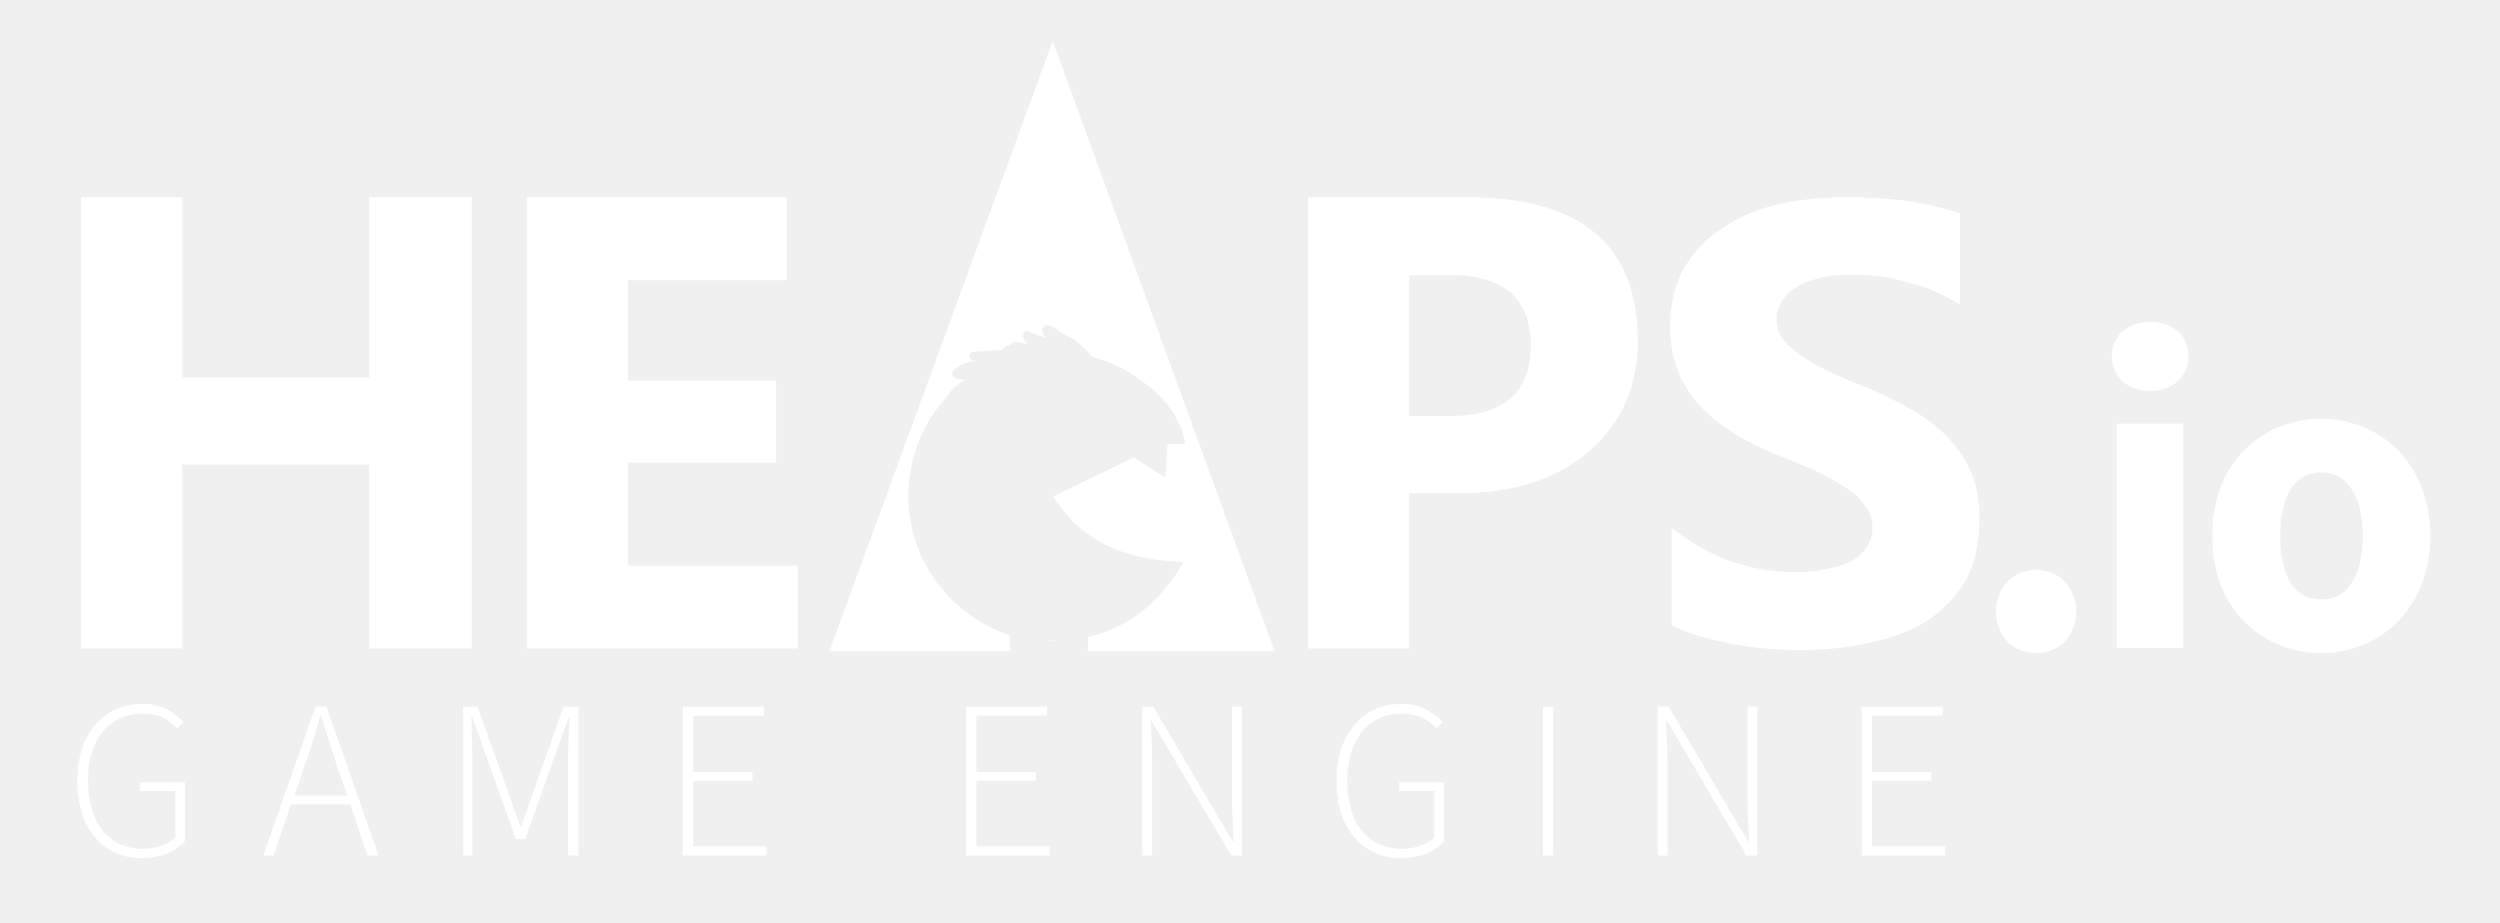
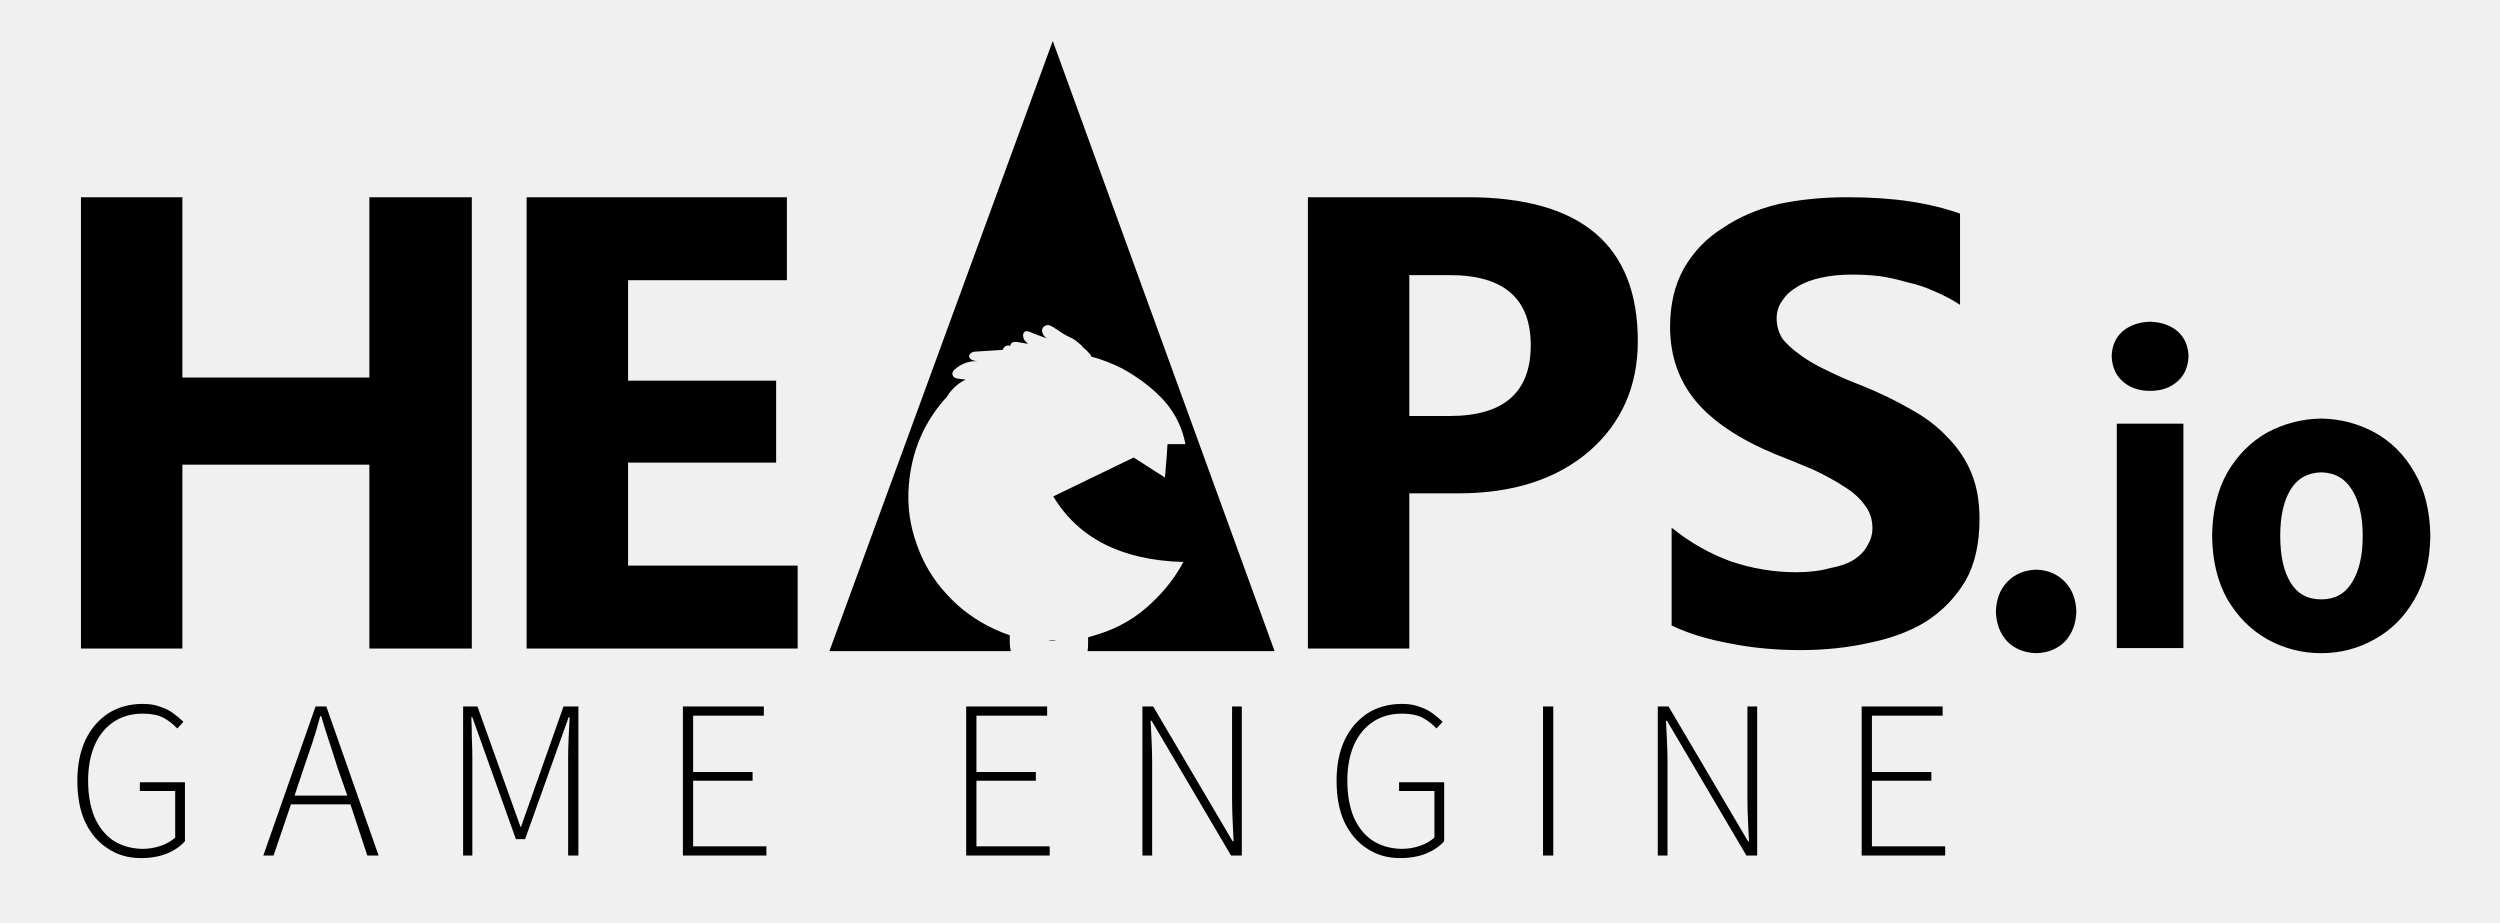
<svg xmlns="http://www.w3.org/2000/svg" xmlns:xlink="http://www.w3.org/1999/xlink" version="1.1" preserveAspectRatio="none" x="0px" y="0px" width="244px" height="90px" viewBox="0 0 244 90">
  <defs>
    <g id="Layer0_0_FILL">
-       <path fill="#FFFFFF" stroke="none" d=" M 103.15 62.5 L 102.3 62.5 102.55 62.55 102.85 62.55 103.15 62.5 M 221.3 42.2 Q 218.9 43.55 217.4 46.1 215.95 48.65 215.9 52.3 215.95 55.95 217.4 58.5 218.9 61.05 221.3 62.4 223.75 63.75 226.55 63.75 229.35 63.75 231.75 62.4 234.2 61.05 235.65 58.5 237.15 55.95 237.2 52.3 237.15 48.65 235.65 46.1 234.2 43.55 231.75 42.2 229.35 40.9 226.55 40.85 223.75 40.9 221.3 42.2 M 226.55 46.1 Q 228.55 46.15 229.55 47.8 230.6 49.45 230.6 52.3 230.6 55.2 229.55 56.85 228.55 58.5 226.55 58.5 224.55 58.5 223.55 56.85 222.55 55.2 222.55 52.3 222.55 49.45 223.55 47.8 224.55 46.15 226.55 46.1 M 56.45 68.95 L 55 68.95 50.85 80.7 50.8 80.7 46.6 68.95 45.2 68.95 45.2 83.5 46.1 83.5 46.1 73.95 Q 46.1 73.05 46.05 72 46.05 70.95 46 70 L 46.1 70 50.35 81.9 51.25 81.9 55.5 70 55.6 70 Q 55.55 70.95 55.5 72 55.45 73.05 55.45 73.95 L 55.45 83.5 56.45 83.5 56.45 68.95 M 67.65 69.85 L 74.55 69.85 74.55 68.95 66.65 68.95 66.65 83.5 74.8 83.5 74.8 82.6 67.65 82.6 67.65 76.2 73.45 76.2 73.45 75.35 67.65 75.35 67.65 69.85 M 31.85 68.95 L 30.8 68.95 25.7 83.5 26.7 83.5 28.4 78.5 34.2 78.5 35.85 83.5 36.95 83.5 31.85 68.95 M 31.35 69.9 Q 31.75 71.25 32.15 72.45 32.55 73.65 32.95 74.95 L 33.9 77.65 28.75 77.65 29.65 74.95 Q 30.1 73.65 30.5 72.45 30.9 71.25 31.25 69.9 L 31.35 69.9 M 132.15 72.7 Q 132.8 71.25 134 70.45 135.2 69.65 136.85 69.65 138.05 69.65 138.85 70.05 139.65 70.5 140.2 71.1 L 140.8 70.45 Q 140.4 70.05 139.85 69.65 139.35 69.25 138.6 69 137.85 68.7 136.85 68.7 134.95 68.7 133.5 69.6 132.05 70.55 131.25 72.2 130.45 73.9 130.45 76.2 130.45 78.55 131.2 80.2 132 81.9 133.4 82.8 134.8 83.75 136.65 83.75 138.1 83.75 139.2 83.3 140.3 82.85 140.95 82.1 L 140.95 76.35 136.55 76.35 136.55 77.2 140 77.2 140 81.75 Q 139.45 82.25 138.6 82.55 137.75 82.85 136.75 82.85 135.1 82.8 133.9 82 132.75 81.2 132.1 79.7 131.5 78.2 131.5 76.2 131.5 74.2 132.15 72.7 M 151.6 68.95 L 150.6 68.95 150.6 83.5 151.6 83.5 151.6 68.95 M 112.55 68.95 L 111.5 68.95 111.5 83.5 112.45 83.5 112.45 74.5 Q 112.45 73.4 112.4 72.4 112.35 71.4 112.3 70.35 L 112.4 70.35 120.15 83.5 121.2 83.5 121.2 68.95 120.25 68.95 120.25 77.9 Q 120.25 78.95 120.3 80 120.35 81.05 120.4 82.1 L 120.3 82.1 112.55 68.95 M 102.2 69.85 L 102.2 68.95 94.3 68.95 94.3 83.5 102.45 83.5 102.45 82.6 95.3 82.6 95.3 76.2 101.1 76.2 101.1 75.35 95.3 75.35 95.3 69.85 102.2 69.85 M 171.5 68.95 L 170.55 68.95 170.55 77.9 Q 170.55 78.95 170.6 80 170.65 81.05 170.7 82.1 L 170.6 82.1 162.85 68.95 161.8 68.95 161.8 83.5 162.75 83.5 162.75 74.5 Q 162.75 73.4 162.7 72.4 162.65 71.4 162.6 70.35 L 162.7 70.35 170.45 83.5 171.5 83.5 171.5 68.95 M 189.6 69.85 L 189.6 68.95 181.7 68.95 181.7 83.5 189.85 83.5 189.85 82.6 182.7 82.6 182.7 76.2 188.5 76.2 188.5 75.35 182.7 75.35 182.7 69.85 189.6 69.85 M 195.9 56.8 Q 194.85 57.9 194.8 59.7 194.85 61.45 195.9 62.6 197 63.7 198.75 63.75 200.45 63.7 201.55 62.6 202.6 61.45 202.65 59.7 202.6 57.9 201.55 56.8 200.45 55.65 198.75 55.6 197 55.65 195.9 56.8 M 213.1 41.35 L 206.6 41.35 206.6 63.25 213.1 63.25 213.1 41.35 M 212.55 32.35 Q 211.5 31.45 209.85 31.4 208.2 31.45 207.15 32.35 206.15 33.25 206.1 34.75 206.15 36.3 207.15 37.2 208.2 38.15 209.85 38.15 211.5 38.15 212.55 37.2 213.55 36.3 213.6 34.75 213.55 33.25 212.55 32.35 M 11.1 70.45 Q 12.3 69.65 13.95 69.65 15.15 69.65 15.95 70.05 16.75 70.5 17.3 71.1 L 17.9 70.45 Q 17.5 70.05 16.95 69.65 16.45 69.25 15.7 69 14.95 68.7 13.95 68.7 12.05 68.7 10.6 69.6 9.15 70.55 8.35 72.2 7.55 73.9 7.55 76.2 7.55 78.55 8.3 80.2 9.1 81.9 10.5 82.8 11.9 83.75 13.75 83.75 15.2 83.75 16.3 83.3 17.4 82.85 18.05 82.1 L 18.05 76.35 13.65 76.35 13.65 77.2 17.1 77.2 17.1 81.75 Q 16.55 82.25 15.7 82.55 14.85 82.85 13.85 82.85 12.2 82.8 11 82 9.85 81.2 9.2 79.7 8.6 78.2 8.6 76.2 8.6 74.2 9.25 72.7 9.9 71.25 11.1 70.45 M 36.05 36.85 L 17.8 36.85 17.8 19.25 7.9 19.25 7.9 63.3 17.8 63.3 17.8 45.35 36.05 45.35 36.05 63.3 46.05 63.3 46.05 19.25 36.05 19.25 36.05 36.85 M 75.75 45.15 L 75.75 37.15 61.3 37.15 61.3 27.35 76.8 27.35 76.8 19.25 51.4 19.25 51.4 63.3 77.85 63.3 77.85 55.2 61.3 55.2 61.3 45.15 75.75 45.15 M 94.85 34.4 Q 95.05 34.3 95.45 34.3 L 97.85 34.15 Q 98.1 33.6 98.6 33.75 98.7 33.25 99.4 33.4 100.2 33.55 100.35 33.55 99.95 33.25 99.9 33 99.75 32.55 100.05 32.35 100.25 32.25 100.75 32.5 101.5 32.8 102.25 33.05 101.8 32.85 101.7 32.3 101.7 31.95 102 31.8 102.15 31.7 102.45 31.75 102.7 31.85 103.05 32.1 103.25 32.2 103.65 32.5 103.95 32.7 104.7 33.05 105.05 33.25 105.6 33.75 L 105.6 33.8 Q 105.8 34 106 34.15 106.5 34.65 106.5 34.75 L 106.5 34.8 Q 108 35.2 109.5 35.95 112.05 37.35 113.7 39.2 115.25 41 115.7 43.35 L 113.95 43.35 113.85 44.8 113.7 46.6 112.9 46.1 110.65 44.65 102.8 48.45 Q 106.5 54.6 115.5 54.85 114.35 57 112.5 58.75 110.25 60.95 107.2 61.9 106.7 62.05 106.2 62.2 106.2 62.5 106.2 62.75 106.2 63.15 106.15 63.55 L 124.4 63.55 102.75 4 80.95 63.55 98.65 63.55 Q 98.55 63.1 98.55 62.6 98.55 62.3 98.55 62 97.8 61.75 97.05 61.4 94.35 60.15 92.4 58 90.45 55.9 89.5 53.2 88.45 50.35 88.7 47.35 88.95 44.35 90.2 41.9 91.1 40.15 92.4 38.75 93.1 37.6 94.25 37.05 L 93.45 36.95 Q 92.95 36.85 92.95 36.45 92.95 36.25 93.25 36 94.2 35.2 95.4 35.25 94.8 35.2 94.65 34.95 94.45 34.65 94.85 34.4 M 155.1 44.05 Q 159.85 39.9 159.85 33.3 159.85 19.25 143.25 19.25 L 127.65 19.25 127.65 63.3 137.55 63.3 137.55 48.15 142.35 48.15 Q 150.3 48.15 155.1 44.05 M 137.55 40.6 L 137.55 26.85 141.5 26.85 Q 149.4 26.85 149.4 33.7 149.4 40.6 141.5 40.6 L 137.55 40.6 M 191.3 20.85 Q 189.05 20.05 186.35 19.65 183.7 19.25 180.3 19.25 176.75 19.25 173.65 19.9 170.5 20.65 168.15 22.25 165.75 23.75 164.35 26.2 163 28.6 163 31.9 163 36.15 165.55 39.2 168.05 42.15 173.2 44.3 175.25 45.1 177 45.85 178.7 46.65 180 47.5 181.3 48.3 182 49.3 182.75 50.25 182.75 51.55 182.75 52.45 182.25 53.25 181.85 54.05 180.9 54.65 180 55.2 178.6 55.45 177.2 55.85 175.3 55.85 172.1 55.85 168.95 54.8 165.8 53.65 163.15 51.5 L 163.15 61.05 Q 165.55 62.2 168.85 62.8 172.1 63.45 175.7 63.45 179.25 63.45 182.4 62.75 185.65 62.1 188 60.65 190.4 59.1 191.85 56.65 193.2 54.25 193.2 50.65 193.2 48.05 192.4 46.15 191.6 44.2 190.05 42.65 188.6 41.1 186.5 39.95 184.35 38.7 181.75 37.65 179.8 36.9 178.3 36.15 176.7 35.4 175.65 34.6 174.6 33.85 174 33.1 173.4 32.2 173.4 31.05 173.4 30.1 173.95 29.35 174.45 28.55 175.4 28 176.35 27.4 177.75 27.1 179.1 26.8 180.8 26.8 182.1 26.8 183.45 26.95 184.8 27.15 186.15 27.55 187.55 27.85 188.85 28.45 190.15 29 191.3 29.75 L 191.3 20.85 Z" />
+       <path fill="currentColor" stroke="none" d=" M 103.15 62.5 L 102.3 62.5 102.55 62.55 102.85 62.55 103.15 62.5 M 221.3 42.2 Q 218.9 43.55 217.4 46.1 215.95 48.65 215.9 52.3 215.95 55.95 217.4 58.5 218.9 61.05 221.3 62.4 223.75 63.75 226.55 63.75 229.35 63.75 231.75 62.4 234.2 61.05 235.65 58.5 237.15 55.95 237.2 52.3 237.15 48.65 235.65 46.1 234.2 43.55 231.75 42.2 229.35 40.9 226.55 40.85 223.75 40.9 221.3 42.2 M 226.55 46.1 Q 228.55 46.15 229.55 47.8 230.6 49.45 230.6 52.3 230.6 55.2 229.55 56.85 228.55 58.5 226.55 58.5 224.55 58.5 223.55 56.85 222.55 55.2 222.55 52.3 222.55 49.45 223.55 47.8 224.55 46.15 226.55 46.1 M 56.45 68.95 L 55 68.95 50.85 80.7 50.8 80.7 46.6 68.95 45.2 68.95 45.2 83.5 46.1 83.5 46.1 73.95 Q 46.1 73.05 46.05 72 46.05 70.95 46 70 L 46.1 70 50.35 81.9 51.25 81.9 55.5 70 55.6 70 Q 55.55 70.95 55.5 72 55.45 73.05 55.45 73.95 L 55.45 83.5 56.45 83.5 56.45 68.95 M 67.65 69.85 L 74.55 69.85 74.55 68.95 66.65 68.95 66.65 83.5 74.8 83.5 74.8 82.6 67.65 82.6 67.65 76.2 73.45 76.2 73.45 75.35 67.65 75.35 67.65 69.85 M 31.85 68.95 L 30.8 68.95 25.7 83.5 26.7 83.5 28.4 78.5 34.2 78.5 35.85 83.5 36.95 83.5 31.85 68.95 M 31.35 69.9 Q 31.75 71.25 32.15 72.45 32.55 73.65 32.95 74.95 L 33.9 77.65 28.75 77.65 29.65 74.95 Q 30.1 73.65 30.5 72.45 30.9 71.25 31.25 69.9 L 31.35 69.9 M 132.15 72.7 Q 132.8 71.25 134 70.45 135.2 69.65 136.85 69.65 138.05 69.65 138.85 70.05 139.65 70.5 140.2 71.1 L 140.8 70.45 Q 140.4 70.05 139.85 69.65 139.35 69.25 138.6 69 137.85 68.7 136.85 68.7 134.95 68.7 133.5 69.6 132.05 70.55 131.25 72.2 130.45 73.9 130.45 76.2 130.45 78.55 131.2 80.2 132 81.9 133.4 82.8 134.8 83.75 136.65 83.75 138.1 83.75 139.2 83.3 140.3 82.85 140.95 82.1 L 140.95 76.35 136.55 76.35 136.55 77.2 140 77.2 140 81.75 Q 139.45 82.25 138.6 82.55 137.75 82.85 136.75 82.85 135.1 82.8 133.9 82 132.75 81.2 132.1 79.7 131.5 78.2 131.5 76.2 131.5 74.2 132.15 72.7 M 151.6 68.95 L 150.6 68.95 150.6 83.5 151.6 83.5 151.6 68.95 M 112.55 68.95 L 111.5 68.95 111.5 83.5 112.45 83.5 112.45 74.5 Q 112.45 73.4 112.4 72.4 112.35 71.4 112.3 70.35 L 112.4 70.35 120.15 83.5 121.2 83.5 121.2 68.95 120.25 68.95 120.25 77.9 Q 120.25 78.95 120.3 80 120.35 81.05 120.4 82.1 L 120.3 82.1 112.55 68.95 M 102.2 69.85 L 102.2 68.95 94.3 68.95 94.3 83.5 102.45 83.5 102.45 82.6 95.3 82.6 95.3 76.2 101.1 76.2 101.1 75.35 95.3 75.35 95.3 69.85 102.2 69.85 M 171.5 68.95 L 170.55 68.95 170.55 77.9 Q 170.55 78.95 170.6 80 170.65 81.05 170.7 82.1 L 170.6 82.1 162.85 68.95 161.8 68.95 161.8 83.5 162.75 83.5 162.75 74.5 Q 162.75 73.4 162.7 72.4 162.65 71.4 162.6 70.35 L 162.7 70.35 170.45 83.5 171.5 83.5 171.5 68.95 M 189.6 69.85 L 189.6 68.95 181.7 68.95 181.7 83.5 189.85 83.5 189.85 82.6 182.7 82.6 182.7 76.2 188.5 76.2 188.5 75.35 182.7 75.35 182.7 69.85 189.6 69.85 M 195.9 56.8 Q 194.85 57.9 194.8 59.7 194.85 61.45 195.9 62.6 197 63.7 198.75 63.75 200.45 63.7 201.55 62.6 202.6 61.45 202.65 59.7 202.6 57.9 201.55 56.8 200.45 55.65 198.75 55.6 197 55.65 195.9 56.8 M 213.1 41.35 L 206.6 41.35 206.6 63.25 213.1 63.25 213.1 41.35 M 212.55 32.35 Q 211.5 31.45 209.85 31.4 208.2 31.45 207.15 32.35 206.15 33.25 206.1 34.75 206.15 36.3 207.15 37.2 208.2 38.15 209.85 38.15 211.5 38.15 212.55 37.2 213.55 36.3 213.6 34.75 213.55 33.25 212.55 32.35 M 11.1 70.45 Q 12.3 69.65 13.95 69.65 15.15 69.65 15.95 70.05 16.75 70.5 17.3 71.1 L 17.9 70.45 Q 17.5 70.05 16.95 69.65 16.45 69.25 15.7 69 14.95 68.7 13.95 68.7 12.05 68.7 10.6 69.6 9.15 70.55 8.35 72.2 7.55 73.9 7.55 76.2 7.55 78.55 8.3 80.2 9.1 81.9 10.5 82.8 11.9 83.75 13.75 83.75 15.2 83.75 16.3 83.3 17.4 82.85 18.05 82.1 L 18.05 76.35 13.65 76.35 13.65 77.2 17.1 77.2 17.1 81.75 Q 16.55 82.25 15.7 82.55 14.85 82.85 13.85 82.85 12.2 82.8 11 82 9.85 81.2 9.2 79.7 8.6 78.2 8.6 76.2 8.6 74.2 9.25 72.7 9.9 71.25 11.1 70.45 M 36.05 36.85 L 17.8 36.85 17.8 19.25 7.9 19.25 7.9 63.3 17.8 63.3 17.8 45.35 36.05 45.35 36.05 63.3 46.05 63.3 46.05 19.25 36.05 19.25 36.05 36.85 M 75.75 45.15 L 75.75 37.15 61.3 37.15 61.3 27.35 76.8 27.35 76.8 19.25 51.4 19.25 51.4 63.3 77.85 63.3 77.85 55.2 61.3 55.2 61.3 45.15 75.75 45.15 M 94.85 34.4 Q 95.05 34.3 95.45 34.3 L 97.85 34.15 Q 98.1 33.6 98.6 33.75 98.7 33.25 99.4 33.4 100.2 33.55 100.35 33.55 99.95 33.25 99.9 33 99.75 32.55 100.05 32.35 100.25 32.25 100.75 32.5 101.5 32.8 102.25 33.05 101.8 32.85 101.7 32.3 101.7 31.95 102 31.8 102.15 31.7 102.45 31.75 102.7 31.85 103.05 32.1 103.25 32.2 103.65 32.5 103.95 32.7 104.7 33.05 105.05 33.25 105.6 33.75 L 105.6 33.8 Q 105.8 34 106 34.15 106.5 34.65 106.5 34.75 L 106.5 34.8 Q 108 35.2 109.5 35.95 112.05 37.35 113.7 39.2 115.25 41 115.7 43.35 L 113.95 43.35 113.85 44.8 113.7 46.6 112.9 46.1 110.65 44.65 102.8 48.45 Q 106.5 54.6 115.5 54.85 114.35 57 112.5 58.75 110.25 60.95 107.2 61.9 106.7 62.05 106.2 62.2 106.2 62.5 106.2 62.75 106.2 63.15 106.15 63.55 L 124.4 63.55 102.75 4 80.95 63.55 98.65 63.55 Q 98.55 63.1 98.55 62.6 98.55 62.3 98.55 62 97.8 61.75 97.05 61.4 94.35 60.15 92.4 58 90.45 55.9 89.5 53.2 88.45 50.35 88.7 47.35 88.95 44.35 90.2 41.9 91.1 40.15 92.4 38.75 93.1 37.6 94.25 37.05 L 93.45 36.95 Q 92.95 36.85 92.95 36.45 92.95 36.25 93.25 36 94.2 35.2 95.4 35.25 94.8 35.2 94.65 34.95 94.45 34.65 94.85 34.4 M 155.1 44.05 Q 159.85 39.9 159.85 33.3 159.85 19.25 143.25 19.25 L 127.65 19.25 127.65 63.3 137.55 63.3 137.55 48.15 142.35 48.15 Q 150.3 48.15 155.1 44.05 M 137.55 40.6 L 137.55 26.85 141.5 26.85 Q 149.4 26.85 149.4 33.7 149.4 40.6 141.5 40.6 L 137.55 40.6 M 191.3 20.85 Q 189.05 20.05 186.35 19.65 183.7 19.25 180.3 19.25 176.75 19.25 173.65 19.9 170.5 20.65 168.15 22.25 165.75 23.75 164.35 26.2 163 28.6 163 31.9 163 36.15 165.55 39.2 168.05 42.15 173.2 44.3 175.25 45.1 177 45.85 178.7 46.65 180 47.5 181.3 48.3 182 49.3 182.75 50.25 182.75 51.55 182.75 52.45 182.25 53.25 181.85 54.05 180.9 54.65 180 55.2 178.6 55.45 177.2 55.85 175.3 55.85 172.1 55.85 168.95 54.8 165.8 53.65 163.15 51.5 L 163.15 61.05 Q 165.55 62.2 168.85 62.8 172.1 63.45 175.7 63.45 179.25 63.45 182.4 62.75 185.65 62.1 188 60.65 190.4 59.1 191.85 56.65 193.2 54.25 193.2 50.65 193.2 48.05 192.4 46.15 191.6 44.2 190.05 42.65 188.6 41.1 186.5 39.95 184.35 38.7 181.75 37.65 179.8 36.9 178.3 36.15 176.7 35.4 175.65 34.6 174.6 33.85 174 33.1 173.4 32.2 173.4 31.05 173.4 30.1 173.95 29.35 174.45 28.55 175.4 28 176.35 27.4 177.75 27.1 179.1 26.8 180.8 26.8 182.1 26.8 183.45 26.95 184.8 27.15 186.15 27.55 187.55 27.85 188.85 28.45 190.15 29 191.3 29.75 L 191.3 20.85 Z" />
    </g>
  </defs>
  <g transform="matrix( 1, 0, 0, 1, 0,0) ">
    <use xlink:href="#Layer0_0_FILL" />
  </g>
</svg>
